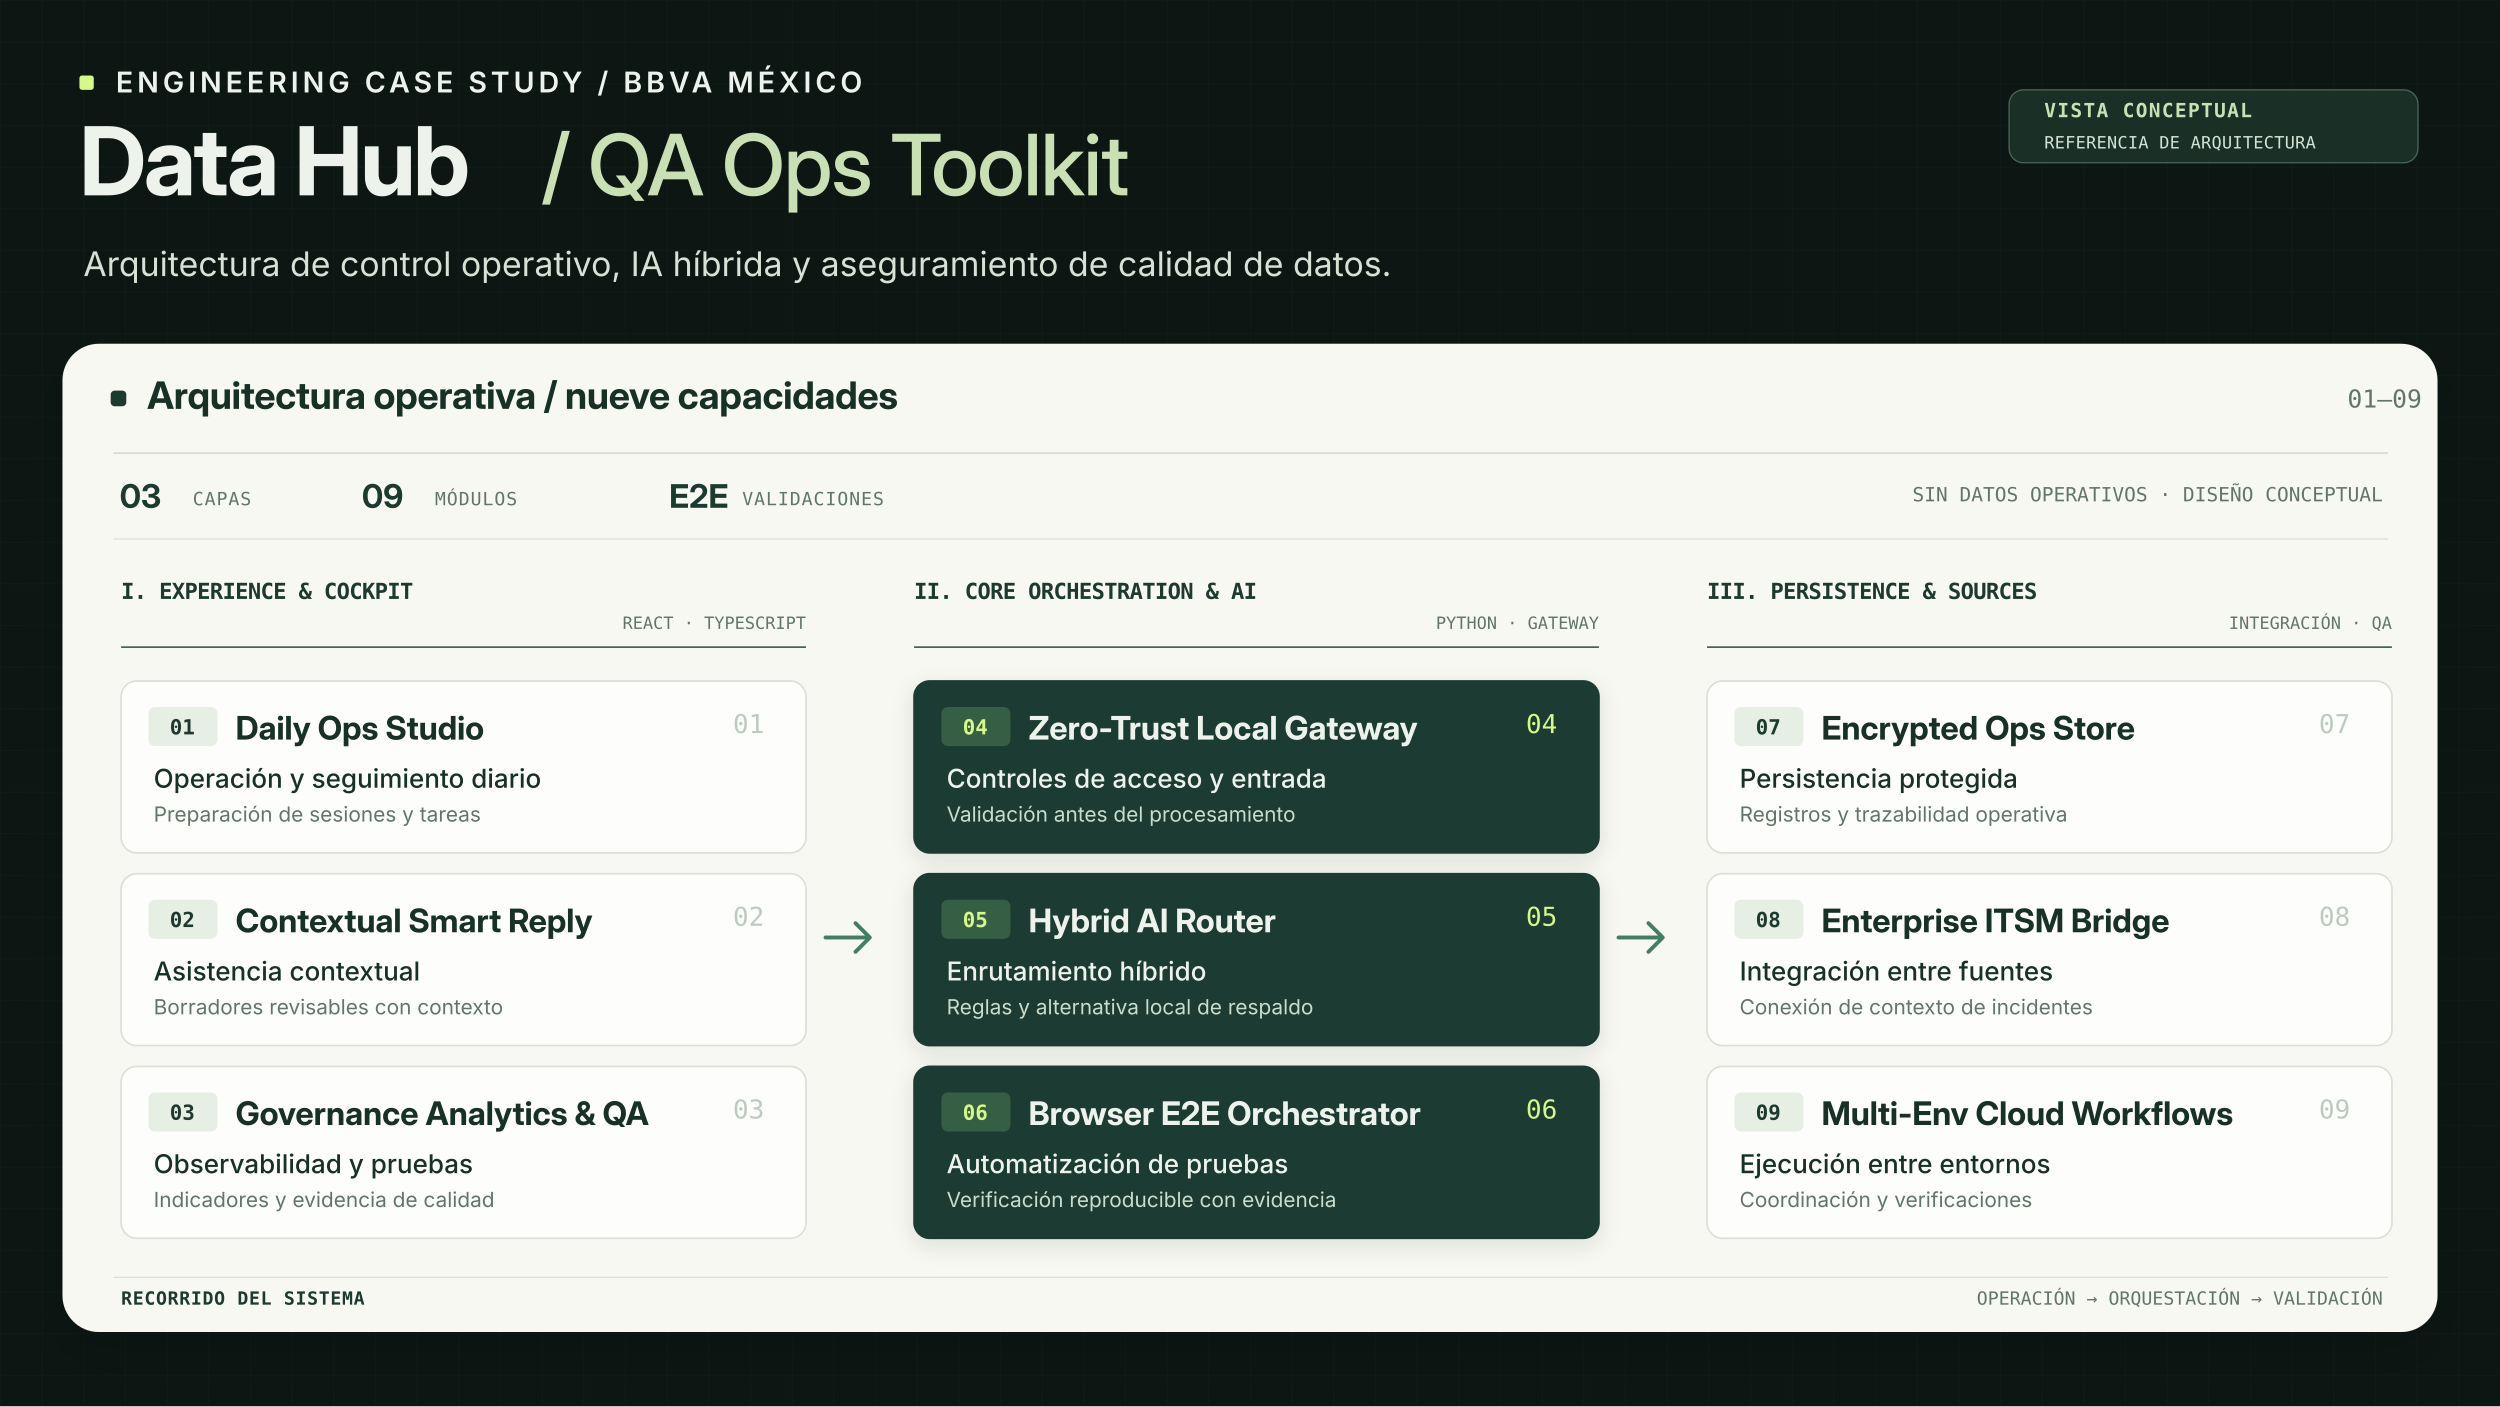
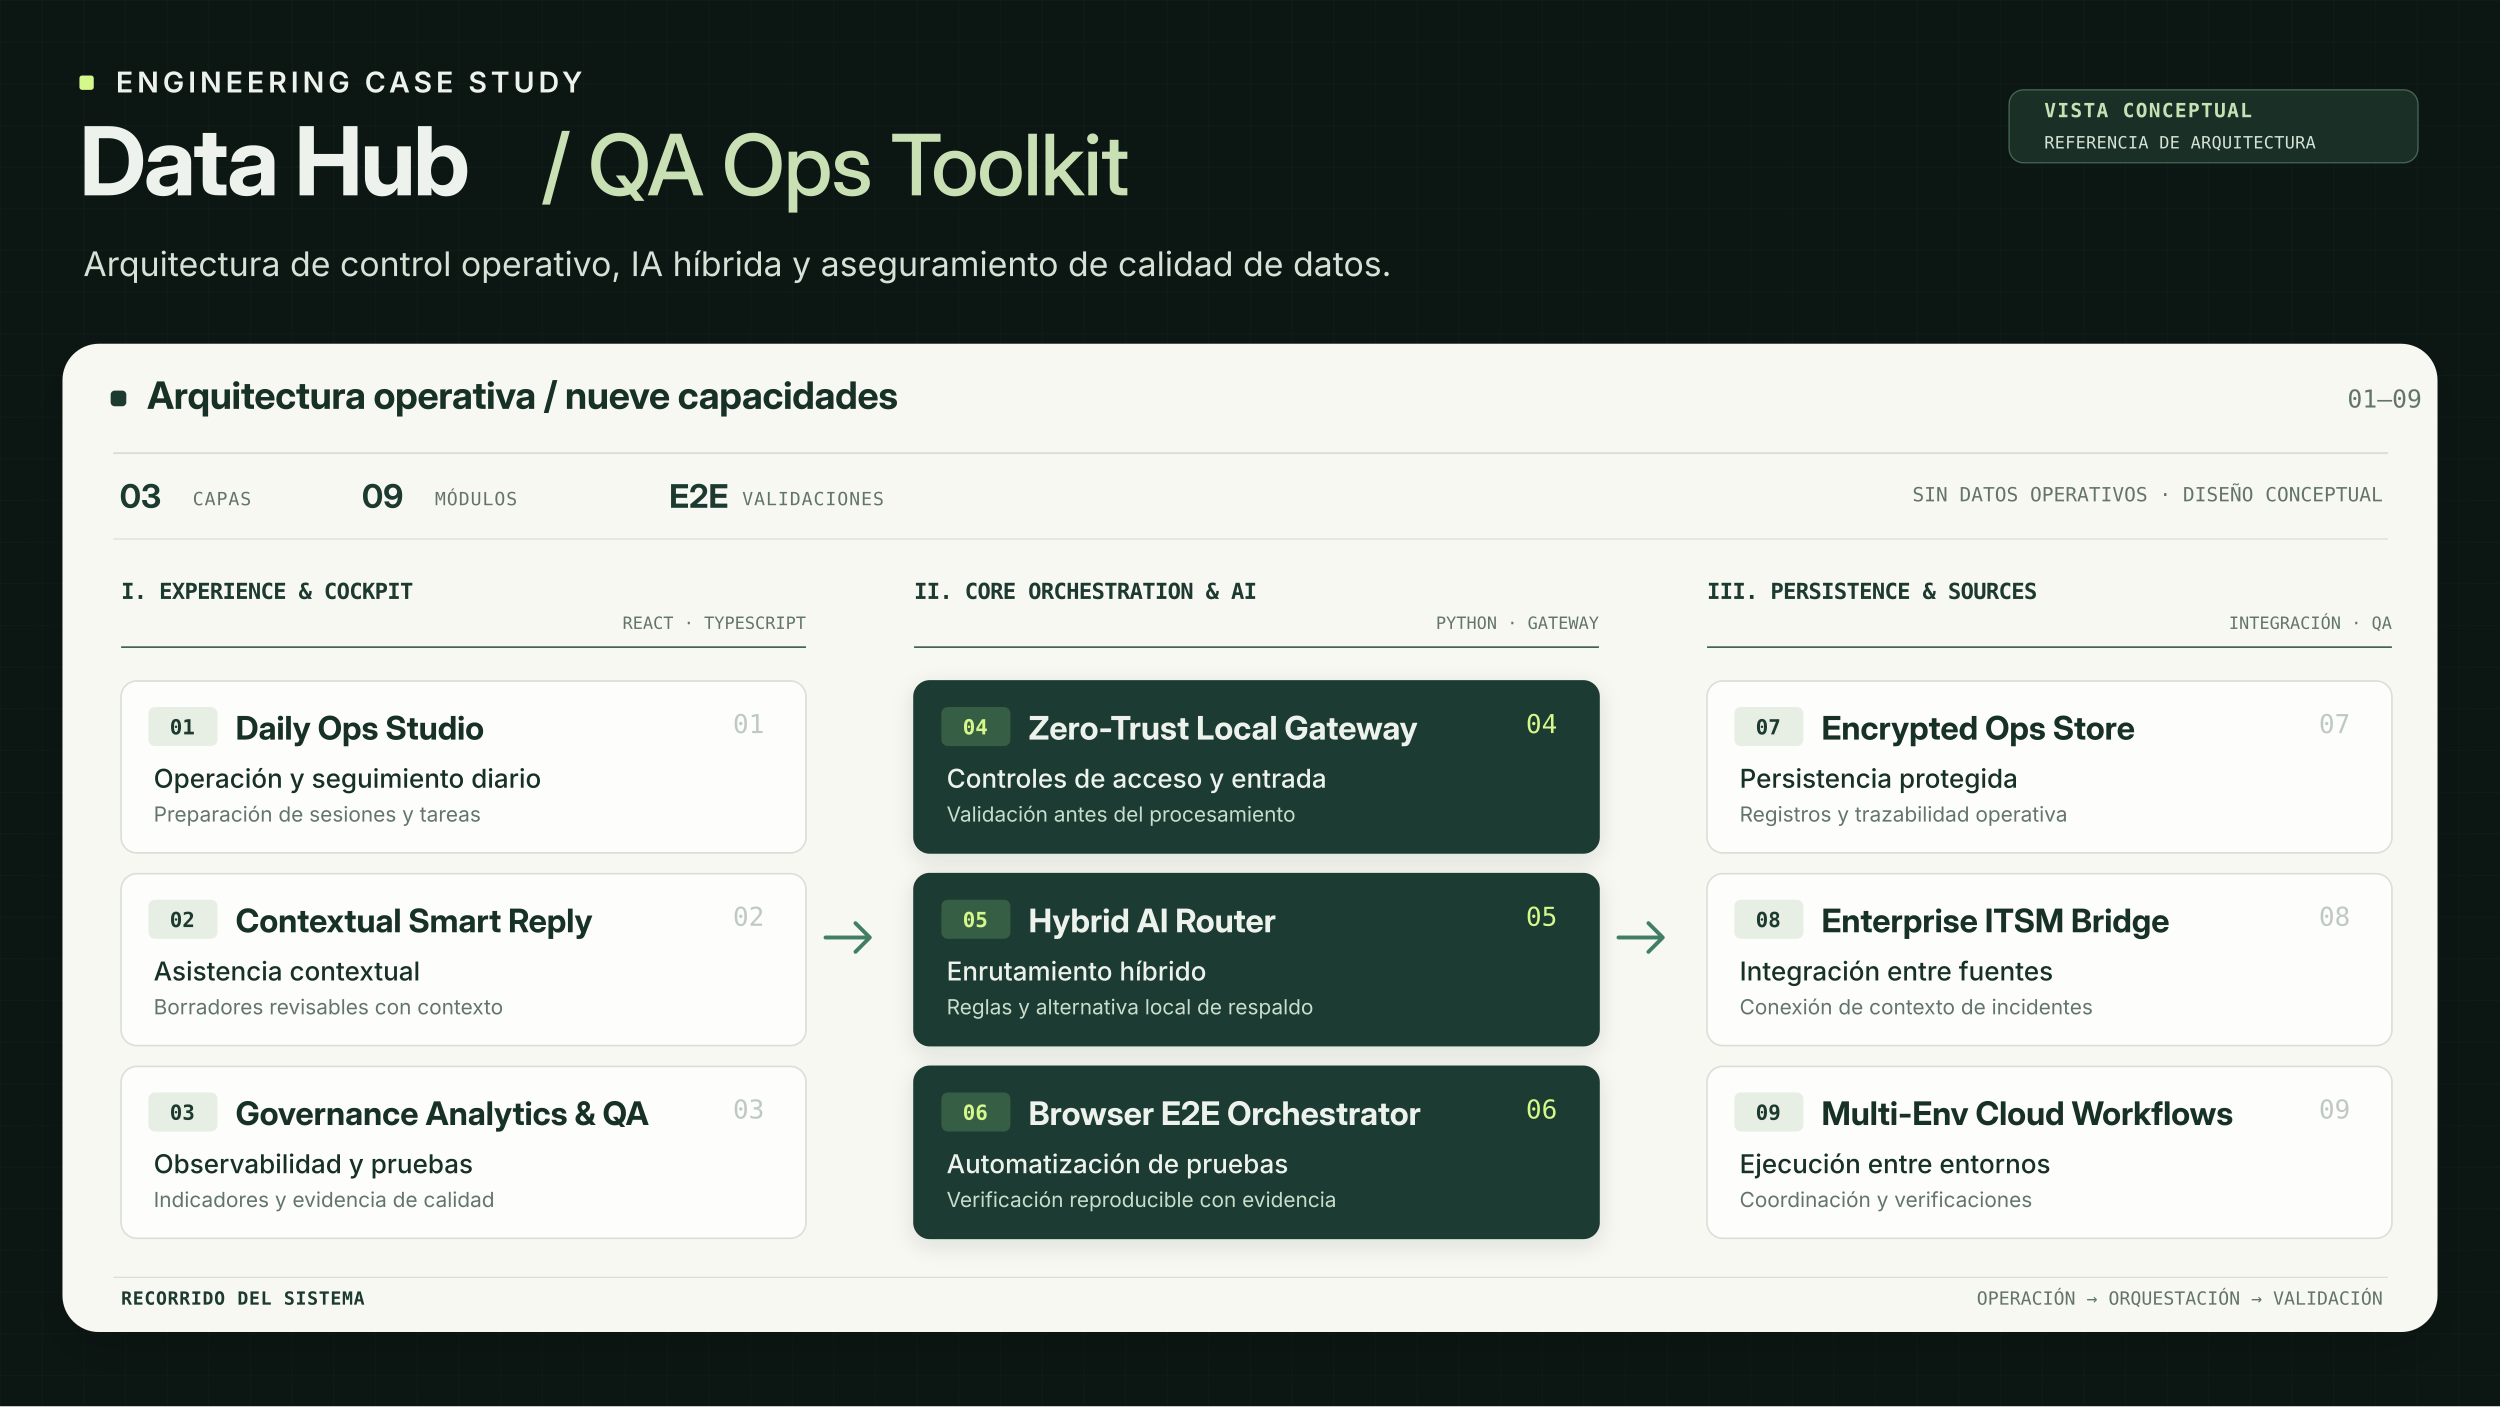
<svg xmlns="http://www.w3.org/2000/svg" width="1920" height="1080" viewBox="0 0 1920 1080" role="img" aria-label="Diagrama técnico conceptual de nueve módulos Data Hub QA Ops Toolkit, en tres capas: experiencia, orquestación, persistencia.">
  <defs>
    <pattern id="grid" width="32" height="32" patternUnits="userSpaceOnUse">
      <path d="M32 0H0V32" fill="none" stroke="#355144" stroke-width=".65" opacity=".18" />
    </pattern>
    <filter id="paperShadow" x="-10%" y="-20%" width="120%" height="160%">
      <feDropShadow dx="0" dy="16" stdDeviation="20" flood-color="#040D08" flood-opacity=".21" />
    </filter>
    <filter id="shadow" x="-20%" y="-40%" width="140%" height="180%">
      <feDropShadow dx="0" dy="5" stdDeviation="8" flood-color="#122C1B" flood-opacity=".12" />
    </filter>
  </defs>
  <rect x="0" y="0" width="1920" height="1080" rx="0" fill="#0C1714" />
  <rect x="0" y="0" width="1920" height="1080" rx="0" fill="url(#grid)" />
  <rect x="61" y="58" width="11" height="11" rx="2" fill="#D5F88A" />
-   <text x="89" y="71" font-family="Inter" font-size="22" fill="#EDF3EC" font-weight="600" letter-spacing="3">ENGINEERING CASE STUDY   /   BBVA MÉXICO</text>
+   <text x="89" y="71" font-family="Inter" font-size="22" fill="#EDF3EC" font-weight="600" letter-spacing="3">ENGINEERING CASE STUDY</text>
  <text x="61" y="150" font-family="Inter Display" font-size="73" fill="#EDF3EC" font-weight="700" letter-spacing="-2">Data Hub</text>
  <text x="416" y="150" font-family="Inter Display" font-size="65" fill="#C9DFB4" font-weight="500" letter-spacing="-1">/  QA Ops Toolkit</text>
  <text x="64" y="212" font-family="Inter" font-size="26" fill="#D5E2D6" font-weight="400" letter-spacing="0">Arquitectura de control operativo, IA híbrida y aseguramiento de calidad de datos.</text>
  <rect x="1543" y="69" width="314" height="56" rx="11" fill="#1A3027" stroke="#486657" stroke-width="1" />
  <text x="1570" y="90" font-family="DejaVu Sans Mono" font-size="15" fill="#C9DFB4" font-weight="600" letter-spacing="1">VISTA CONCEPTUAL</text>
  <text x="1570" y="114" font-family="DejaVu Sans Mono" font-size="13" fill="#D5E2D6" font-weight="400" letter-spacing="0.2">REFERENCIA DE ARQUITECTURA</text>
  <rect x="48" y="264" width="1824" height="759" rx="28" fill="#F8F8F3" filter="url(#paperShadow)" />
  <rect x="85" y="300" width="12" height="12" rx="3" fill="#1D3A30" />
  <text x="113" y="314" font-family="Inter Display" font-size="29" fill="#173126" font-weight="650" letter-spacing="-0.2">Arquitectura operativa  /  nueve capacidades</text>
  <text x="1860" y="313" font-family="DejaVu Sans Mono" font-size="19" fill="#63756A" font-weight="500" letter-spacing="0" text-anchor="end">01—09</text>
  <line x1="87" y1="348" x2="1834" y2="348" stroke="#D9E0D6" stroke-width="1.6" />
  <text x="92" y="390" font-family="Inter Display" font-size="25" fill="#1D3A30" font-weight="650" letter-spacing="0">03</text>
  <text x="148" y="388" font-family="DejaVu Sans Mono" font-size="14" fill="#63756A" font-weight="500" letter-spacing="0.7">CAPAS</text>
  <text x="278" y="390" font-family="Inter Display" font-size="25" fill="#1D3A30" font-weight="650" letter-spacing="0">09</text>
  <text x="334" y="388" font-family="DejaVu Sans Mono" font-size="14" fill="#63756A" font-weight="500" letter-spacing="0.7">MÓDULOS</text>
  <text x="514" y="390" font-family="Inter Display" font-size="25" fill="#1D3A30" font-weight="650" letter-spacing="0">E2E</text>
  <text x="570" y="388" font-family="DejaVu Sans Mono" font-size="14" fill="#63756A" font-weight="500" letter-spacing="0.7">VALIDACIONES</text>
  <text x="1830" y="385" font-family="DejaVu Sans Mono" font-size="15" fill="#63756A" font-weight="500" letter-spacing="0" text-anchor="end">SIN DATOS OPERATIVOS · DISEÑO CONCEPTUAL</text>
  <line x1="87" y1="414" x2="1834" y2="414" stroke="#D9E0D6" stroke-width="1" />
  <text x="93" y="460" font-family="DejaVu Sans Mono" font-size="17" fill="#1D3A30" font-weight="650" letter-spacing="-0.5">I. EXPERIENCE &amp; COCKPIT</text>
  <text x="619" y="483" font-family="DejaVu Sans Mono" font-size="13" fill="#63756A" font-weight="400" letter-spacing="0" text-anchor="end">REACT · TYPESCRIPT</text>
  <line x1="93" y1="497" x2="619" y2="497" stroke="#42624F" stroke-width="1.3" />
  <text x="702" y="460" font-family="DejaVu Sans Mono" font-size="17" fill="#1D3A30" font-weight="650" letter-spacing="-0.5">II. CORE ORCHESTRATION &amp; AI</text>
  <text x="1228" y="483" font-family="DejaVu Sans Mono" font-size="13" fill="#63756A" font-weight="400" letter-spacing="0" text-anchor="end">PYTHON · GATEWAY</text>
  <line x1="702" y1="497" x2="1228" y2="497" stroke="#42624F" stroke-width="1.3" />
  <text x="1311" y="460" font-family="DejaVu Sans Mono" font-size="17" fill="#1D3A30" font-weight="650" letter-spacing="-0.5">III. PERSISTENCE &amp; SOURCES</text>
  <text x="1837" y="483" font-family="DejaVu Sans Mono" font-size="13" fill="#63756A" font-weight="400" letter-spacing="0" text-anchor="end">INTEGRACIÓN · QA</text>
  <line x1="1311" y1="497" x2="1837" y2="497" stroke="#42624F" stroke-width="1.3" />
  <path d="M634 720 H668 M657 709 L668 720 L657 731" fill="none" stroke="#427E65" stroke-width="3" stroke-linecap="round" stroke-linejoin="round" />
  <path d="M1243 720 H1277 M1266 709 L1277 720 L1266 731" fill="none" stroke="#427E65" stroke-width="3" stroke-linecap="round" stroke-linejoin="round" />
  <rect x="93" y="523" width="526" height="132" rx="12" fill="#FDFEFB" stroke="#D9E0D6" stroke-width="1.3" />
  <rect x="114" y="543" width="53" height="30" rx="5" fill="#E7EEE4" />
  <text x="140" y="564" font-family="DejaVu Sans Mono" font-size="16" fill="#1D3A30" font-weight="650" letter-spacing="0" text-anchor="middle">01</text>
  <text x="181" y="568" font-family="Inter Display" font-size="25" fill="#173126" font-weight="650" letter-spacing="0">Daily Ops Studio</text>
  <text x="118" y="605" font-family="Inter" font-size="20" fill="#173126" font-weight="450" letter-spacing="0">Operación y seguimiento diario</text>
  <text x="118" y="631" font-family="Inter" font-size="16" fill="#63756A" font-weight="400" letter-spacing="0">Preparación de sesiones y tareas</text>
  <text x="587" y="563" font-family="DejaVu Sans Mono" font-size="20" fill="#BECAC1" font-weight="450" letter-spacing="0" text-anchor="end">01</text>
  <rect x="93" y="671" width="526" height="132" rx="12" fill="#FDFEFB" stroke="#D9E0D6" stroke-width="1.3" />
  <rect x="114" y="691" width="53" height="30" rx="5" fill="#E7EEE4" />
  <text x="140" y="712" font-family="DejaVu Sans Mono" font-size="16" fill="#1D3A30" font-weight="650" letter-spacing="0" text-anchor="middle">02</text>
  <text x="181" y="716" font-family="Inter Display" font-size="25" fill="#173126" font-weight="650" letter-spacing="0">Contextual Smart Reply</text>
  <text x="118" y="753" font-family="Inter" font-size="20" fill="#173126" font-weight="450" letter-spacing="0">Asistencia contextual</text>
  <text x="118" y="779" font-family="Inter" font-size="16" fill="#63756A" font-weight="400" letter-spacing="0">Borradores revisables con contexto</text>
  <text x="587" y="711" font-family="DejaVu Sans Mono" font-size="20" fill="#BECAC1" font-weight="450" letter-spacing="0" text-anchor="end">02</text>
  <rect x="93" y="819" width="526" height="132" rx="12" fill="#FDFEFB" stroke="#D9E0D6" stroke-width="1.3" />
  <rect x="114" y="839" width="53" height="30" rx="5" fill="#E7EEE4" />
  <text x="140" y="860" font-family="DejaVu Sans Mono" font-size="16" fill="#1D3A30" font-weight="650" letter-spacing="0" text-anchor="middle">03</text>
  <text x="181" y="864" font-family="Inter Display" font-size="25" fill="#173126" font-weight="650" letter-spacing="0">Governance Analytics &amp; QA</text>
  <text x="118" y="901" font-family="Inter" font-size="20" fill="#173126" font-weight="450" letter-spacing="0">Observabilidad y pruebas</text>
  <text x="118" y="927" font-family="Inter" font-size="16" fill="#63756A" font-weight="400" letter-spacing="0">Indicadores y evidencia de calidad</text>
  <text x="587" y="859" font-family="DejaVu Sans Mono" font-size="20" fill="#BECAC1" font-weight="450" letter-spacing="0" text-anchor="end">03</text>
  <rect x="702" y="523" width="526" height="132" rx="12" fill="#1D3A30" stroke="#1D3A30" stroke-width="1.3" filter="url(#shadow)" />
  <rect x="723" y="543" width="53" height="30" rx="5" fill="#365E45" />
  <text x="749" y="564" font-family="DejaVu Sans Mono" font-size="16" fill="#D5F88A" font-weight="650" letter-spacing="0" text-anchor="middle">04</text>
  <text x="790" y="568" font-family="Inter Display" font-size="25" fill="#EDF3EC" font-weight="650" letter-spacing="0">Zero-Trust Local Gateway</text>
  <text x="727" y="605" font-family="Inter" font-size="20" fill="#EDF3EC" font-weight="450" letter-spacing="0">Controles de acceso y entrada</text>
  <text x="727" y="631" font-family="Inter" font-size="16" fill="#C8DDCC" font-weight="400" letter-spacing="0">Validación antes del procesamiento</text>
  <text x="1196" y="563" font-family="DejaVu Sans Mono" font-size="20" fill="#D5F88A" font-weight="450" letter-spacing="0" text-anchor="end">04</text>
  <rect x="702" y="671" width="526" height="132" rx="12" fill="#1D3A30" stroke="#1D3A30" stroke-width="1.3" filter="url(#shadow)" />
  <rect x="723" y="691" width="53" height="30" rx="5" fill="#365E45" />
  <text x="749" y="712" font-family="DejaVu Sans Mono" font-size="16" fill="#D5F88A" font-weight="650" letter-spacing="0" text-anchor="middle">05</text>
  <text x="790" y="716" font-family="Inter Display" font-size="25" fill="#EDF3EC" font-weight="650" letter-spacing="0">Hybrid AI Router</text>
  <text x="727" y="753" font-family="Inter" font-size="20" fill="#EDF3EC" font-weight="450" letter-spacing="0">Enrutamiento híbrido</text>
  <text x="727" y="779" font-family="Inter" font-size="16" fill="#C8DDCC" font-weight="400" letter-spacing="0">Reglas y alternativa local de respaldo</text>
  <text x="1196" y="711" font-family="DejaVu Sans Mono" font-size="20" fill="#D5F88A" font-weight="450" letter-spacing="0" text-anchor="end">05</text>
  <rect x="702" y="819" width="526" height="132" rx="12" fill="#1D3A30" stroke="#1D3A30" stroke-width="1.3" filter="url(#shadow)" />
  <rect x="723" y="839" width="53" height="30" rx="5" fill="#365E45" />
  <text x="749" y="860" font-family="DejaVu Sans Mono" font-size="16" fill="#D5F88A" font-weight="650" letter-spacing="0" text-anchor="middle">06</text>
  <text x="790" y="864" font-family="Inter Display" font-size="25" fill="#EDF3EC" font-weight="650" letter-spacing="0">Browser E2E Orchestrator</text>
  <text x="727" y="901" font-family="Inter" font-size="20" fill="#EDF3EC" font-weight="450" letter-spacing="0">Automatización de pruebas</text>
  <text x="727" y="927" font-family="Inter" font-size="16" fill="#C8DDCC" font-weight="400" letter-spacing="0">Verificación reproducible con evidencia</text>
  <text x="1196" y="859" font-family="DejaVu Sans Mono" font-size="20" fill="#D5F88A" font-weight="450" letter-spacing="0" text-anchor="end">06</text>
  <rect x="1311" y="523" width="526" height="132" rx="12" fill="#FDFEFB" stroke="#D9E0D6" stroke-width="1.3" />
  <rect x="1332" y="543" width="53" height="30" rx="5" fill="#E7EEE4" />
  <text x="1358" y="564" font-family="DejaVu Sans Mono" font-size="16" fill="#1D3A30" font-weight="650" letter-spacing="0" text-anchor="middle">07</text>
  <text x="1399" y="568" font-family="Inter Display" font-size="25" fill="#173126" font-weight="650" letter-spacing="0">Encrypted Ops Store</text>
  <text x="1336" y="605" font-family="Inter" font-size="20" fill="#173126" font-weight="450" letter-spacing="0">Persistencia protegida</text>
  <text x="1336" y="631" font-family="Inter" font-size="16" fill="#63756A" font-weight="400" letter-spacing="0">Registros y trazabilidad operativa</text>
  <text x="1805" y="563" font-family="DejaVu Sans Mono" font-size="20" fill="#BECAC1" font-weight="450" letter-spacing="0" text-anchor="end">07</text>
  <rect x="1311" y="671" width="526" height="132" rx="12" fill="#FDFEFB" stroke="#D9E0D6" stroke-width="1.3" />
  <rect x="1332" y="691" width="53" height="30" rx="5" fill="#E7EEE4" />
  <text x="1358" y="712" font-family="DejaVu Sans Mono" font-size="16" fill="#1D3A30" font-weight="650" letter-spacing="0" text-anchor="middle">08</text>
  <text x="1399" y="716" font-family="Inter Display" font-size="25" fill="#173126" font-weight="650" letter-spacing="0">Enterprise ITSM Bridge</text>
  <text x="1336" y="753" font-family="Inter" font-size="20" fill="#173126" font-weight="450" letter-spacing="0">Integración entre fuentes</text>
  <text x="1336" y="779" font-family="Inter" font-size="16" fill="#63756A" font-weight="400" letter-spacing="0">Conexión de contexto de incidentes</text>
  <text x="1805" y="711" font-family="DejaVu Sans Mono" font-size="20" fill="#BECAC1" font-weight="450" letter-spacing="0" text-anchor="end">08</text>
  <rect x="1311" y="819" width="526" height="132" rx="12" fill="#FDFEFB" stroke="#D9E0D6" stroke-width="1.3" />
  <rect x="1332" y="839" width="53" height="30" rx="5" fill="#E7EEE4" />
  <text x="1358" y="860" font-family="DejaVu Sans Mono" font-size="16" fill="#1D3A30" font-weight="650" letter-spacing="0" text-anchor="middle">09</text>
  <text x="1399" y="864" font-family="Inter Display" font-size="25" fill="#173126" font-weight="650" letter-spacing="0">Multi-Env Cloud Workflows</text>
  <text x="1336" y="901" font-family="Inter" font-size="20" fill="#173126" font-weight="450" letter-spacing="0">Ejecución entre entornos</text>
  <text x="1336" y="927" font-family="Inter" font-size="16" fill="#63756A" font-weight="400" letter-spacing="0">Coordinación y verificaciones</text>
  <text x="1805" y="859" font-family="DejaVu Sans Mono" font-size="20" fill="#BECAC1" font-weight="450" letter-spacing="0" text-anchor="end">09</text>
  <line x1="87" y1="981" x2="1834" y2="981" stroke="#D9E0D6" stroke-width="1" />
  <text x="93" y="1002" font-family="DejaVu Sans Mono" font-size="14" fill="#1D3A30" font-weight="700" letter-spacing="0.5">RECORRIDO DEL SISTEMA</text>
  <text x="1830" y="1002" font-family="DejaVu Sans Mono" font-size="14" fill="#63756A" font-weight="400" letter-spacing="0" text-anchor="end">OPERACIÓN   →   ORQUESTACIÓN   →   VALIDACIÓN</text>
</svg>
